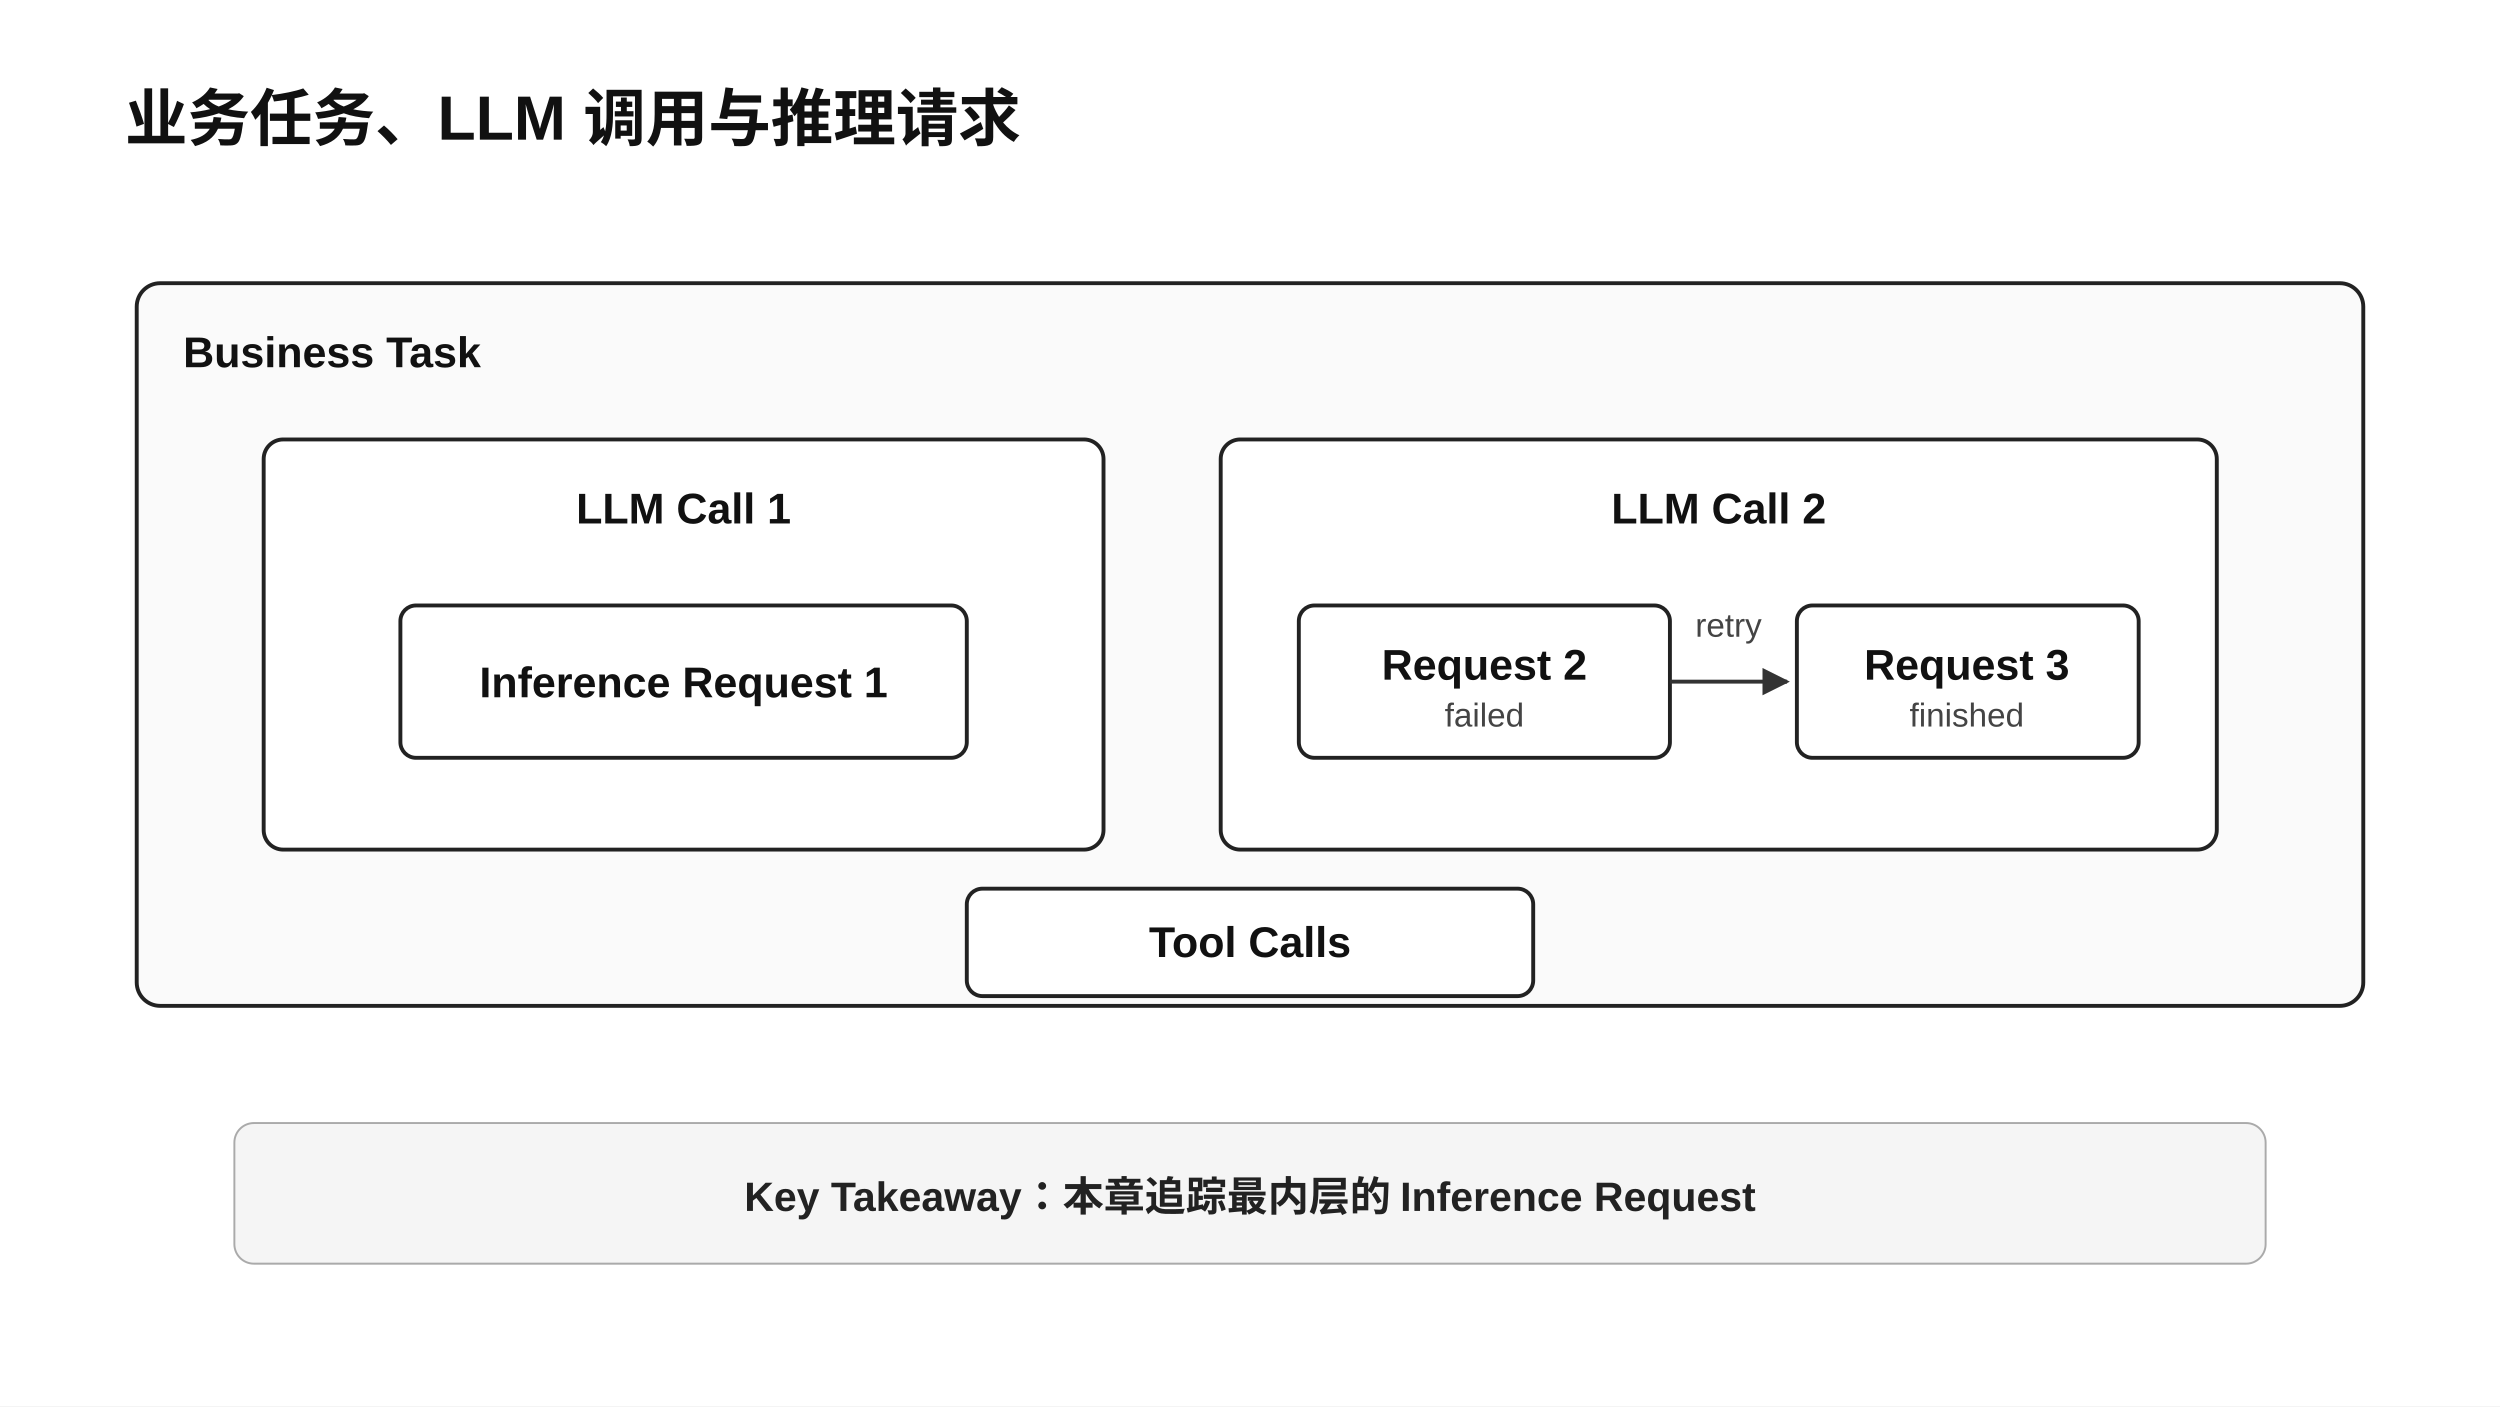
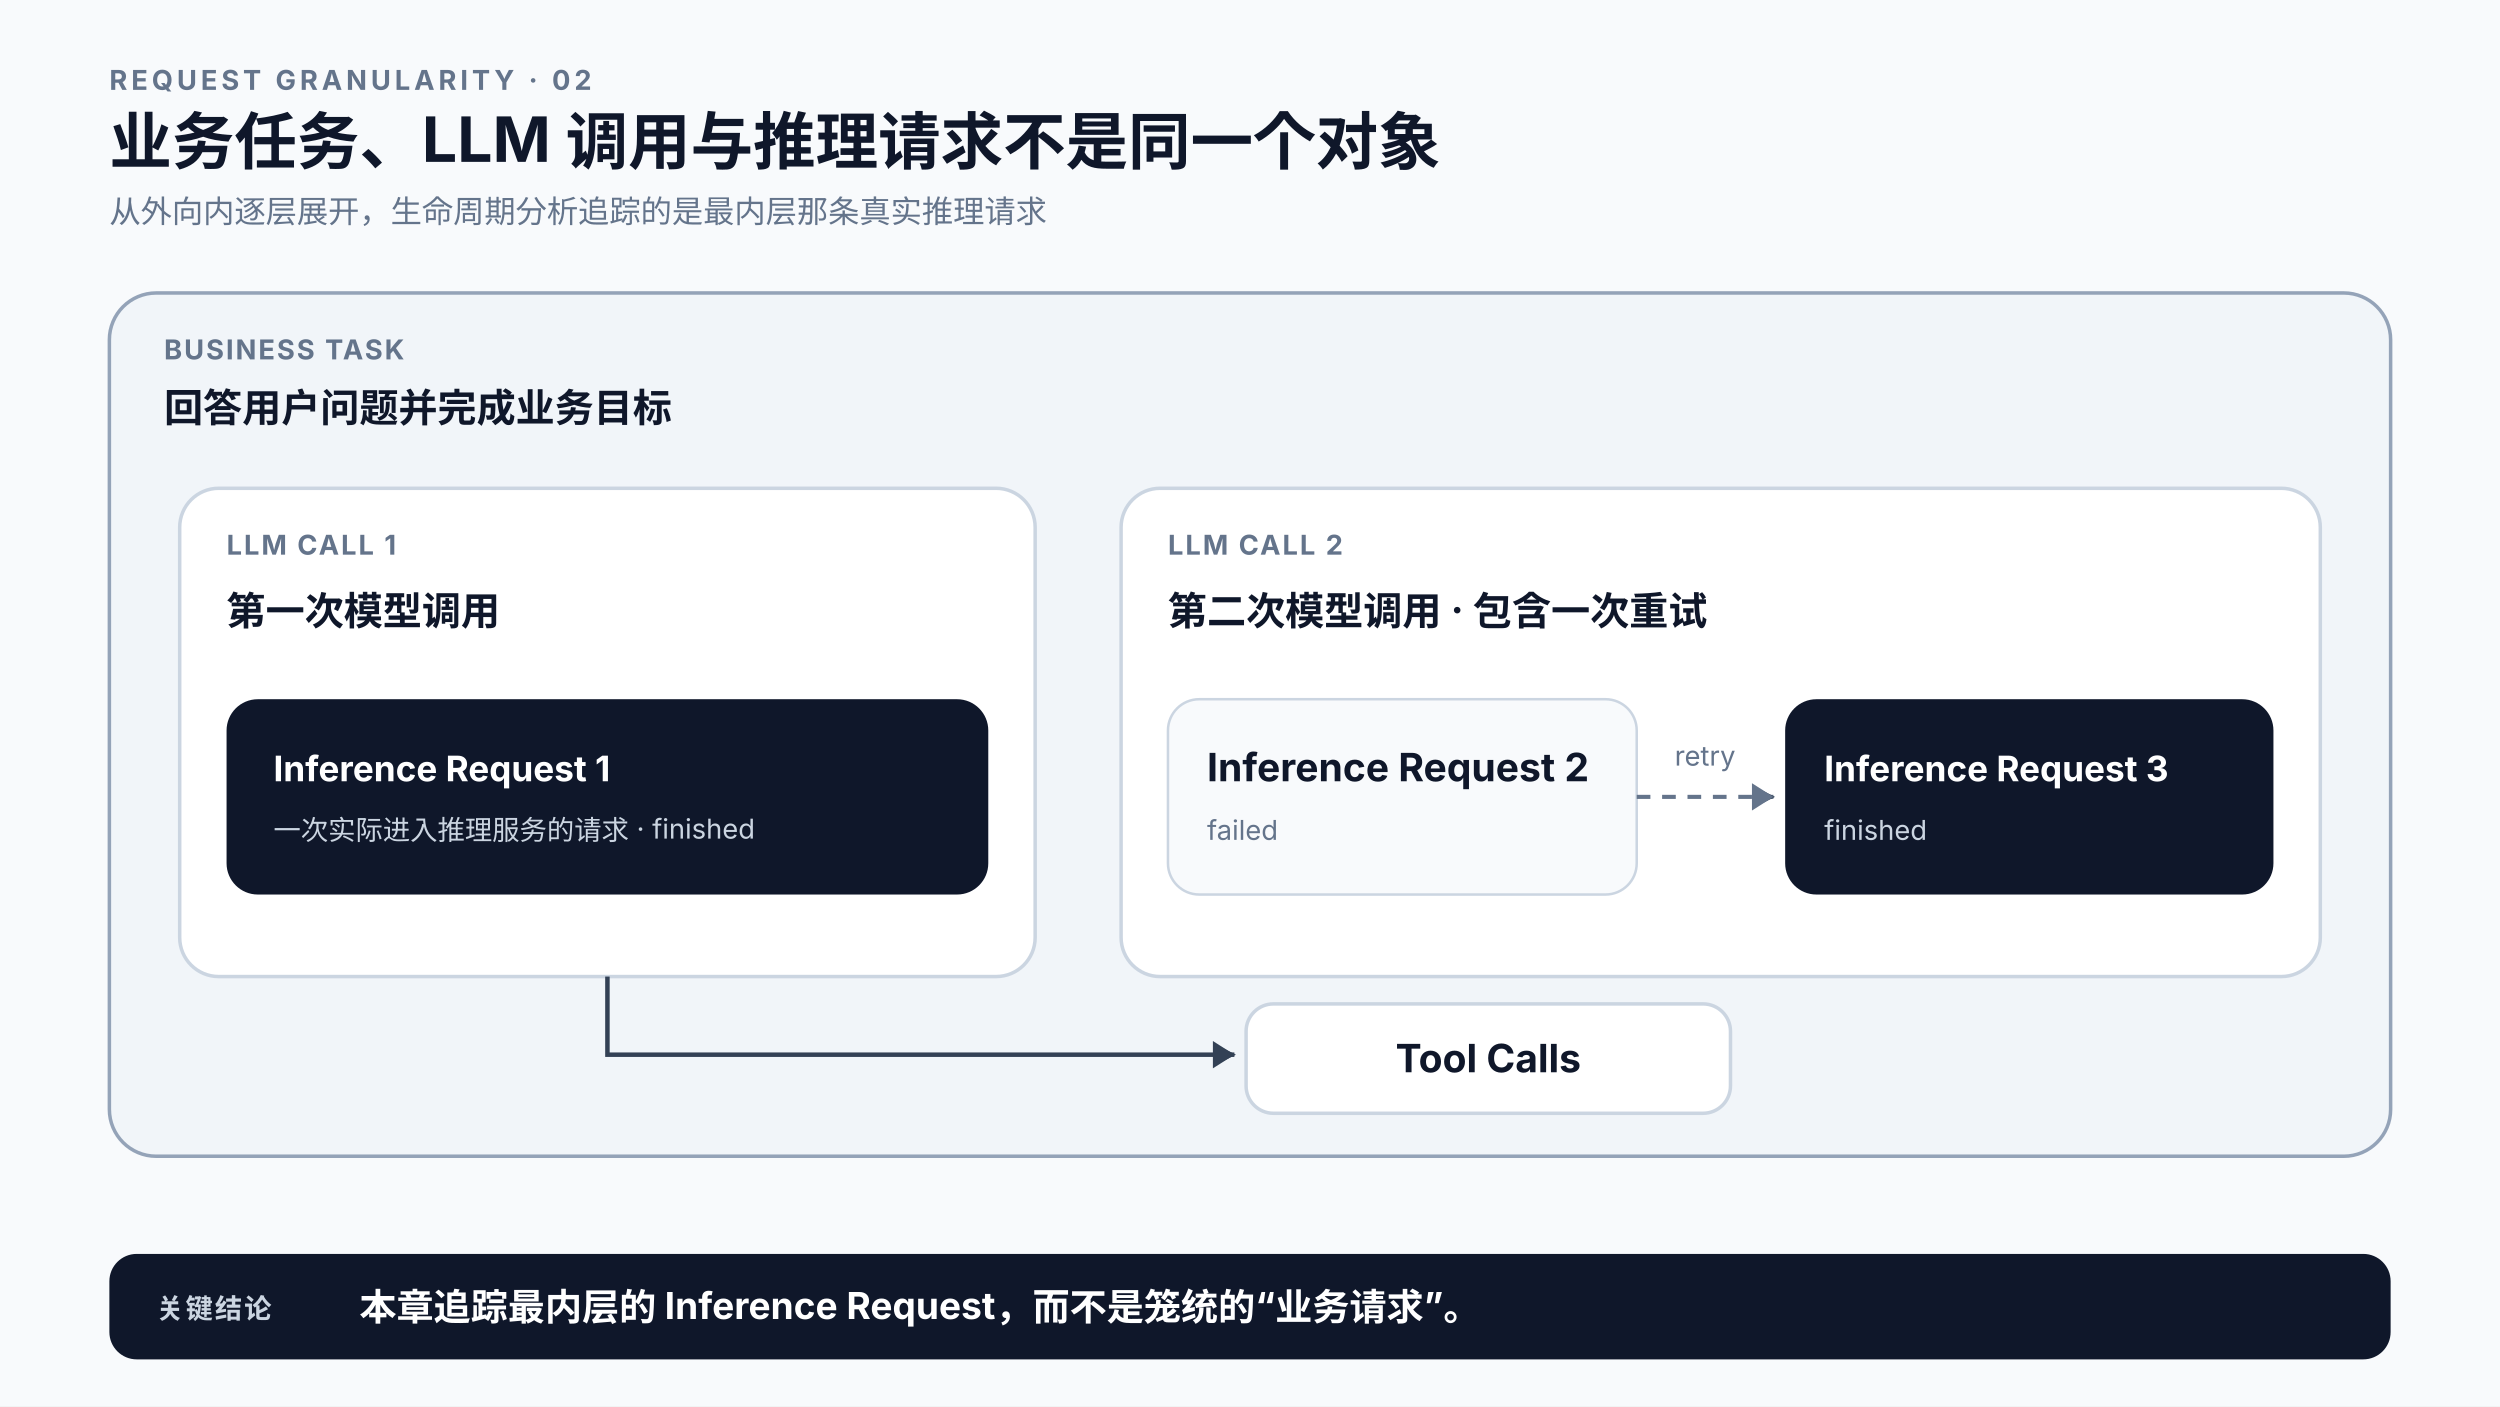
- <svg xmlns="http://www.w3.org/2000/svg" width="1280" height="720" viewBox="0 0 1280 720">
+ <svg xmlns="http://www.w3.org/2000/svg" width="1280" height="720" viewBox="0 0 1280 720" role="img" aria-labelledby="fig-title fig-desc" data-figure-system="chapter02-v2" fill="#0F172A">
  <defs>
-     <marker id="a" viewBox="0 0 10 10" refX="9" refY="5" markerWidth="7" markerHeight="7" orient="auto">
-       <path d="M0 0L10 5L0 10z" fill="#333" />
+     <marker id="arrow" viewBox="0 0 10 10" refX="9" refY="5" markerWidth="8" markerHeight="8" orient="auto" markerUnits="userSpaceOnUse">
+       <path d="M0 0L10 5L0 10Z" fill="#334155" />
    </marker>
-     <style>.t{font:700 32px Arial,sans-serif;fill:#111}.box{fill:#fff;stroke:#222;stroke-width:2}.h{font:600 22px Arial,sans-serif;fill:#111;text-anchor:middle}.s{font:17px Arial,sans-serif;fill:#444;text-anchor:middle}.l{stroke:#333;stroke-width:2;marker-end:url(#a)}.take{font:600 21px Arial,sans-serif;fill:#222;text-anchor:middle}</style>
+     <style>
+     text{font-family:-apple-system,BlinkMacSystemFont,"Segoe UI","PingFang SC","Microsoft YaHei",sans-serif}.k{font-size:14px;font-weight:700;letter-spacing:2px;fill:#64748B}.t{font-size:32px;font-weight:750}.sub{font-size:16px;fill:#64748B}.task{fill:#F1F5F9;stroke:#94A3B8;stroke-width:1.8}.call{fill:#FFFFFF;stroke:#CBD5E1;stroke-width:1.8}.focus{fill:#0F172A}.label{font-size:14px;font-weight:750;letter-spacing:1px;fill:#64748B}.h{font-size:20px;font-weight:750}.hl{font-size:18px;font-weight:750;fill:#FFFFFF}.s{font-size:14px;fill:#64748B}.sl{font-size:14px;fill:#CBD5E1}.req{fill:#F8FAFC;stroke:#CBD5E1;stroke-width:1.3}.flow{fill:none;stroke:#334155;stroke-width:2.3;marker-end:url(#arrow)}.retry{fill:none;stroke:#64748B;stroke-width:2.1;stroke-dasharray:7 6;marker-end:url(#arrow)}.take{fill:#0F172A}.tl{font-size:14px;font-weight:700;letter-spacing:1px;fill:#CBD5E1}.tv{font-size:19px;font-weight:650;fill:#FFFFFF}
+   </style>
  </defs>
-   <rect width="1280" height="720" fill="#fff" />
-   <text x="64" y="72" class="t">业务任务、LLM 调用与推理请求</text>
-   <rect x="70" y="145" width="1140" height="370" rx="12" fill="#fafafa" stroke="#222" stroke-width="2" />
-   <text x="170" y="188" class="h">Business Task</text>
-   <rect x="135" y="225" width="430" height="210" rx="10" class="box" />
-   <text x="350" y="268" class="h">LLM Call 1</text>
-   <rect x="205" y="310" width="290" height="78" rx="8" class="box" />
-   <text x="350" y="357" class="h">Inference Request 1</text>
-   <rect x="625" y="225" width="510" height="210" rx="10" class="box" />
-   <text x="880" y="268" class="h">LLM Call 2</text>
-   <rect x="665" y="310" width="190" height="78" rx="8" class="box" />
-   <text x="760" y="348" class="h">Request 2</text>
-   <text x="760" y="372" class="s">failed</text>
-   <line x1="855" y1="349" x2="915" y2="349" class="l" />
-   <text x="885" y="326" class="s">retry</text>
-   <rect x="920" y="310" width="175" height="78" rx="8" class="box" />
-   <text x="1007" y="348" class="h">Request 3</text>
-   <text x="1007" y="372" class="s">finished</text>
-   <rect x="495" y="455" width="290" height="55" rx="8" class="box" />
-   <text x="640" y="490" class="h">Tool Calls</text>
-   <rect x="120" y="575" width="1040" height="72" rx="10" fill="#f5f5f5" stroke="#aaa" />
-   <text x="640" y="620" class="take">Key Takeaway：本章追踪最内层的 Inference Request</text>
+   <rect width="1280" height="720" fill="#F8FAFC" />
+   <text class="k" x="56" y="46">REQUEST GRANULARITY · 02</text>
+   <text class="t" x="56" y="84">业务任务、LLM 调用与推理请求不是同一个对象</text>
+   <text class="sub" x="56" y="114">从外向内逐层展开，生命周期分析追踪的是最内层那条真实推理请求</text>
+   <rect class="task" x="56" y="150" width="1168" height="442" rx="24" />
+   <text class="label" x="84" y="184">BUSINESS TASK</text>
+   <text class="h" x="84" y="216">回答用户问题并完成业务目标</text>
+   <g transform="translate(92 250)">
+     <rect class="call" width="438" height="250" rx="20" />
+     <text class="label" x="24" y="34">LLM CALL 1</text>
+     <text class="h" x="24" y="70">第一次模型调用</text>
+     <g transform="translate(24 108)">
+       <rect class="focus" width="390" height="100" rx="16" />
+       <text class="hl" x="24" y="42" fill="#FFFFFF">Inference Request 1</text>
+       <text class="sl" x="24" y="72" fill="#CBD5E1">一次实际进入推理服务的请求 · finished</text>
+     </g>
+   </g>
+   <g transform="translate(574 250)">
+     <rect class="call" width="614" height="250" rx="20" />
+     <text class="label" x="24" y="34">LLM CALL 2</text>
+     <text class="h" x="24" y="70">第二次模型调用 · 包含一次重试</text>
+     <g transform="translate(24 108)">
+       <rect class="req" width="240" height="100" rx="16" />
+       <text class="h" x="20" y="42">Inference Request 2</text>
+       <text class="s" x="20" y="72">failed</text>
+     </g>
+     <path class="retry" d="M264 158H334" />
+     <path d="M334 158l-11 -7v14z" fill="#64748B" />
+     <text class="s" x="299" y="142" text-anchor="middle">retry</text>
+     <g transform="translate(340 108)">
+       <rect class="focus" width="250" height="100" rx="16" />
+       <text class="hl" x="20" y="42" fill="#FFFFFF">Inference Request 3</text>
+       <text class="sl" x="20" y="72" fill="#CBD5E1">finished</text>
+     </g>
+   </g>
+   <path class="flow" d="M311 500V540H632" />
+   <path d="M632 540l-11 -7v14z" fill="#334155" />
+   <rect class="call" x="638" y="514" width="248" height="56" rx="14" />
+   <text class="h" x="762" y="549" text-anchor="middle">Tool Calls</text>
+   <rect class="take" x="56" y="642" width="1168" height="54" rx="14" />
+   <text class="tl" x="80" y="675" fill="#CBD5E1">关键结论</text>
+   <text class="tv" x="184" y="676" fill="#FFFFFF">本章追踪最内层的 Inference Request，而不是笼统的“业务请求”。</text>
</svg>
